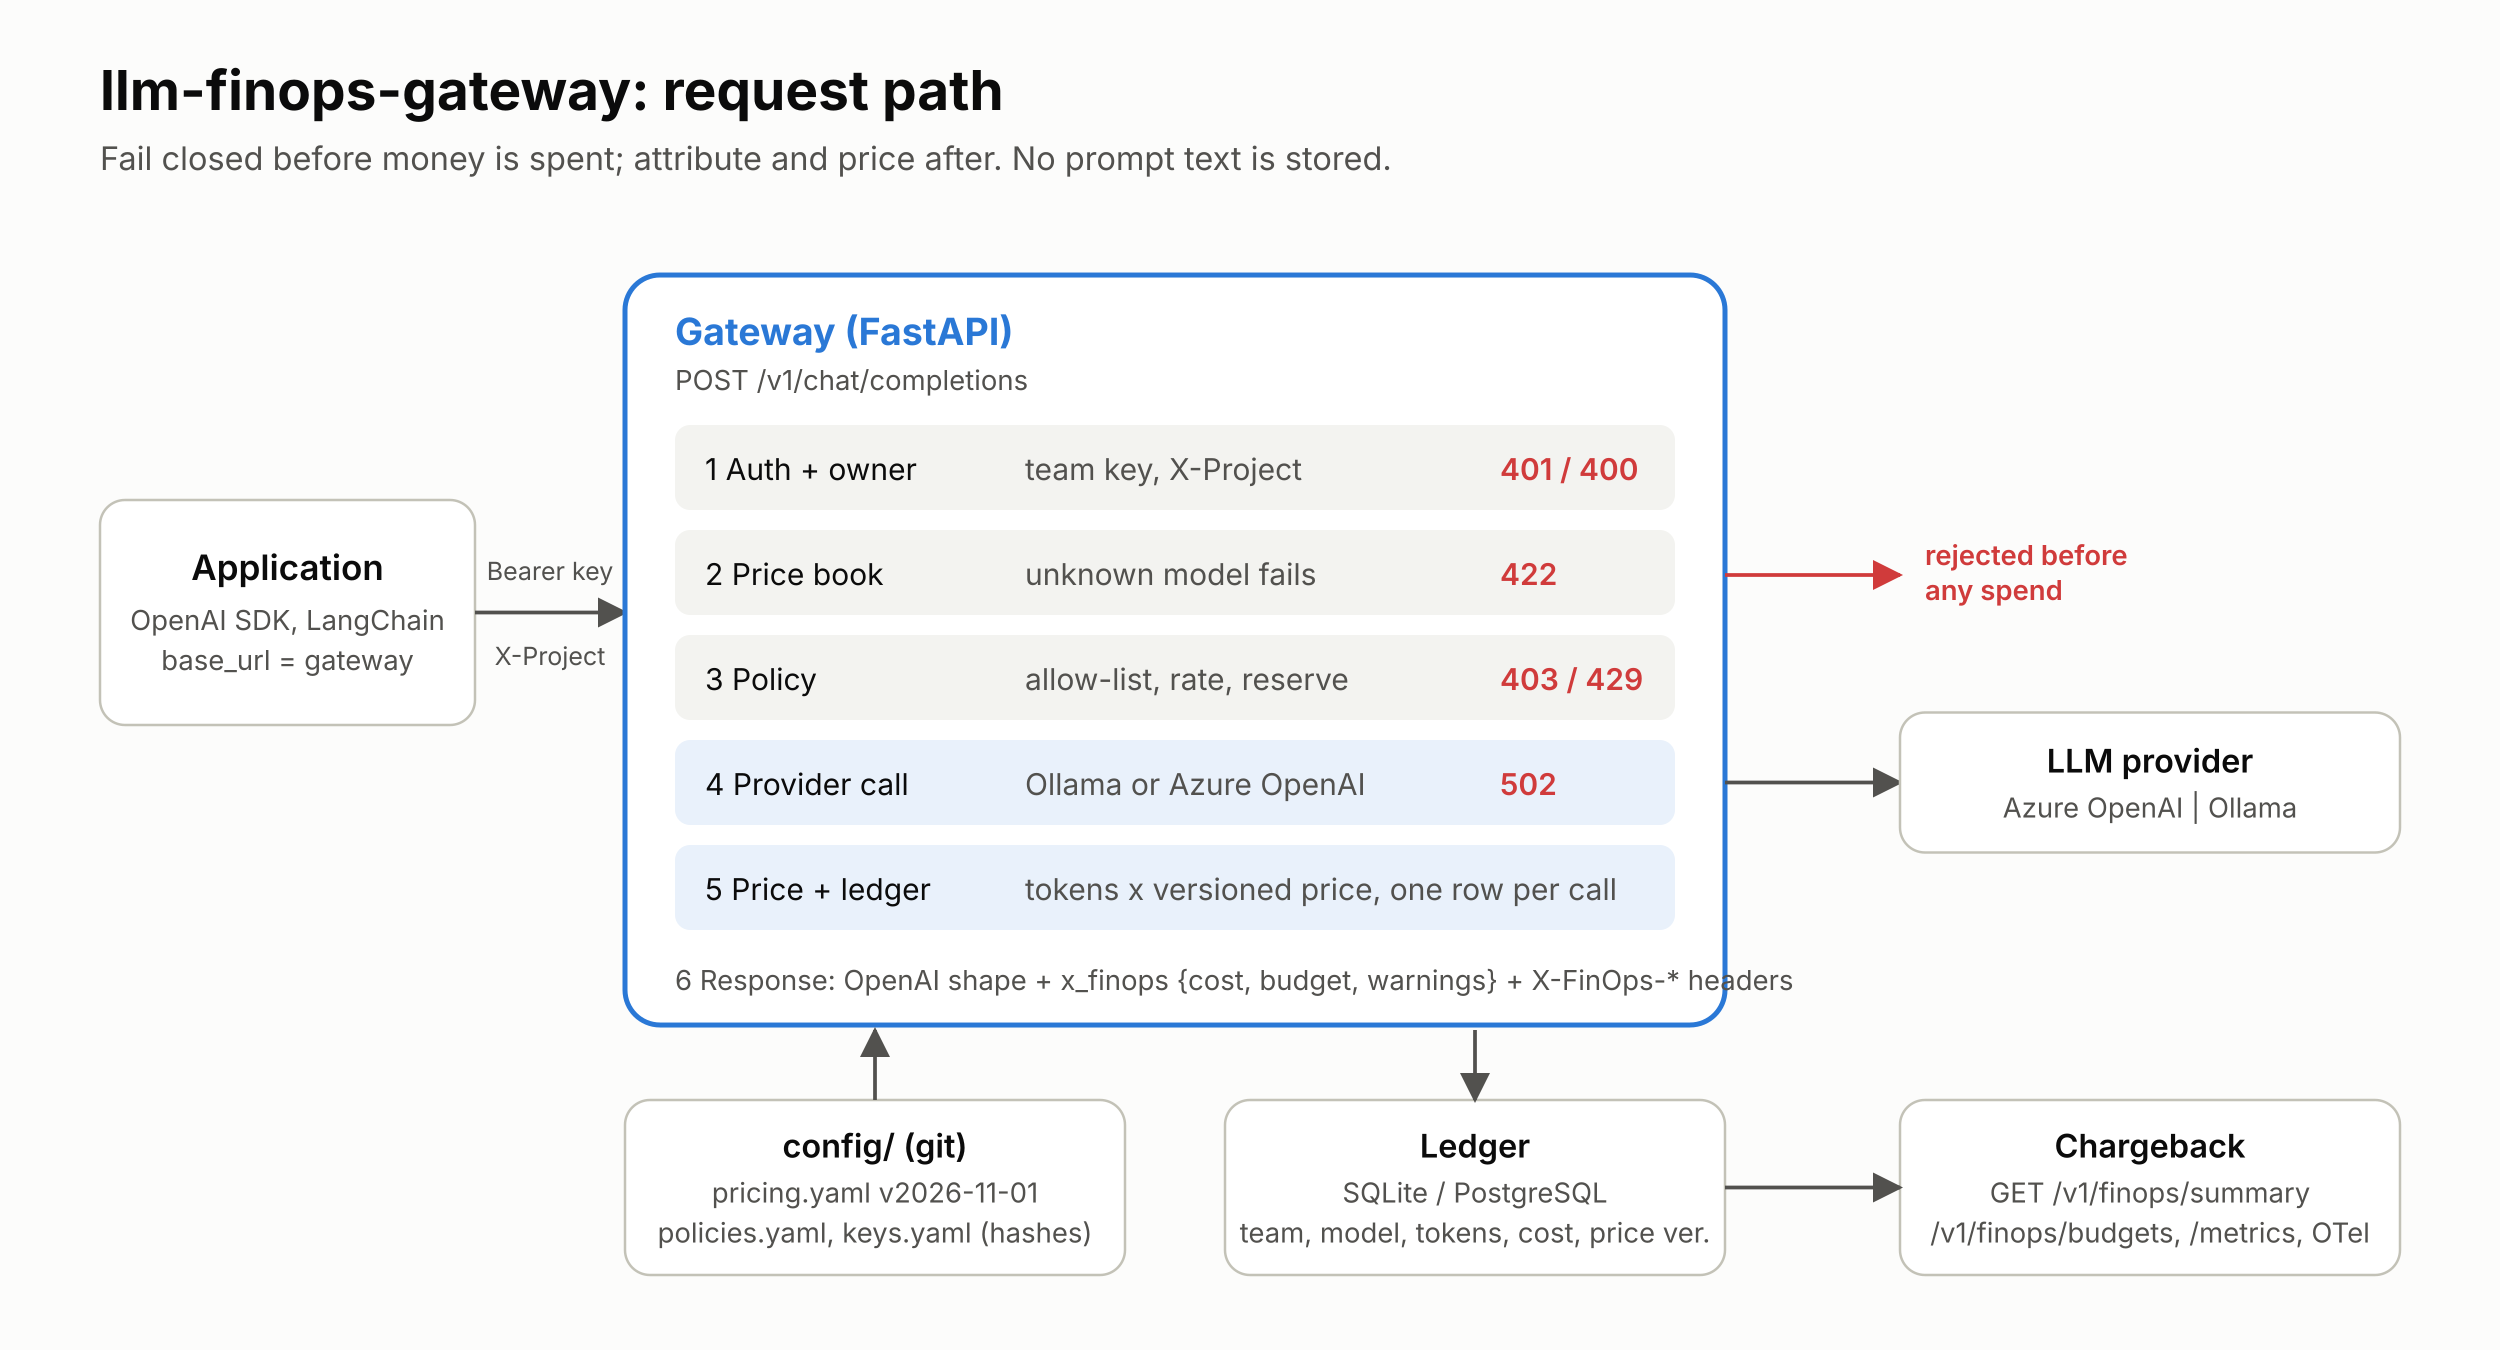
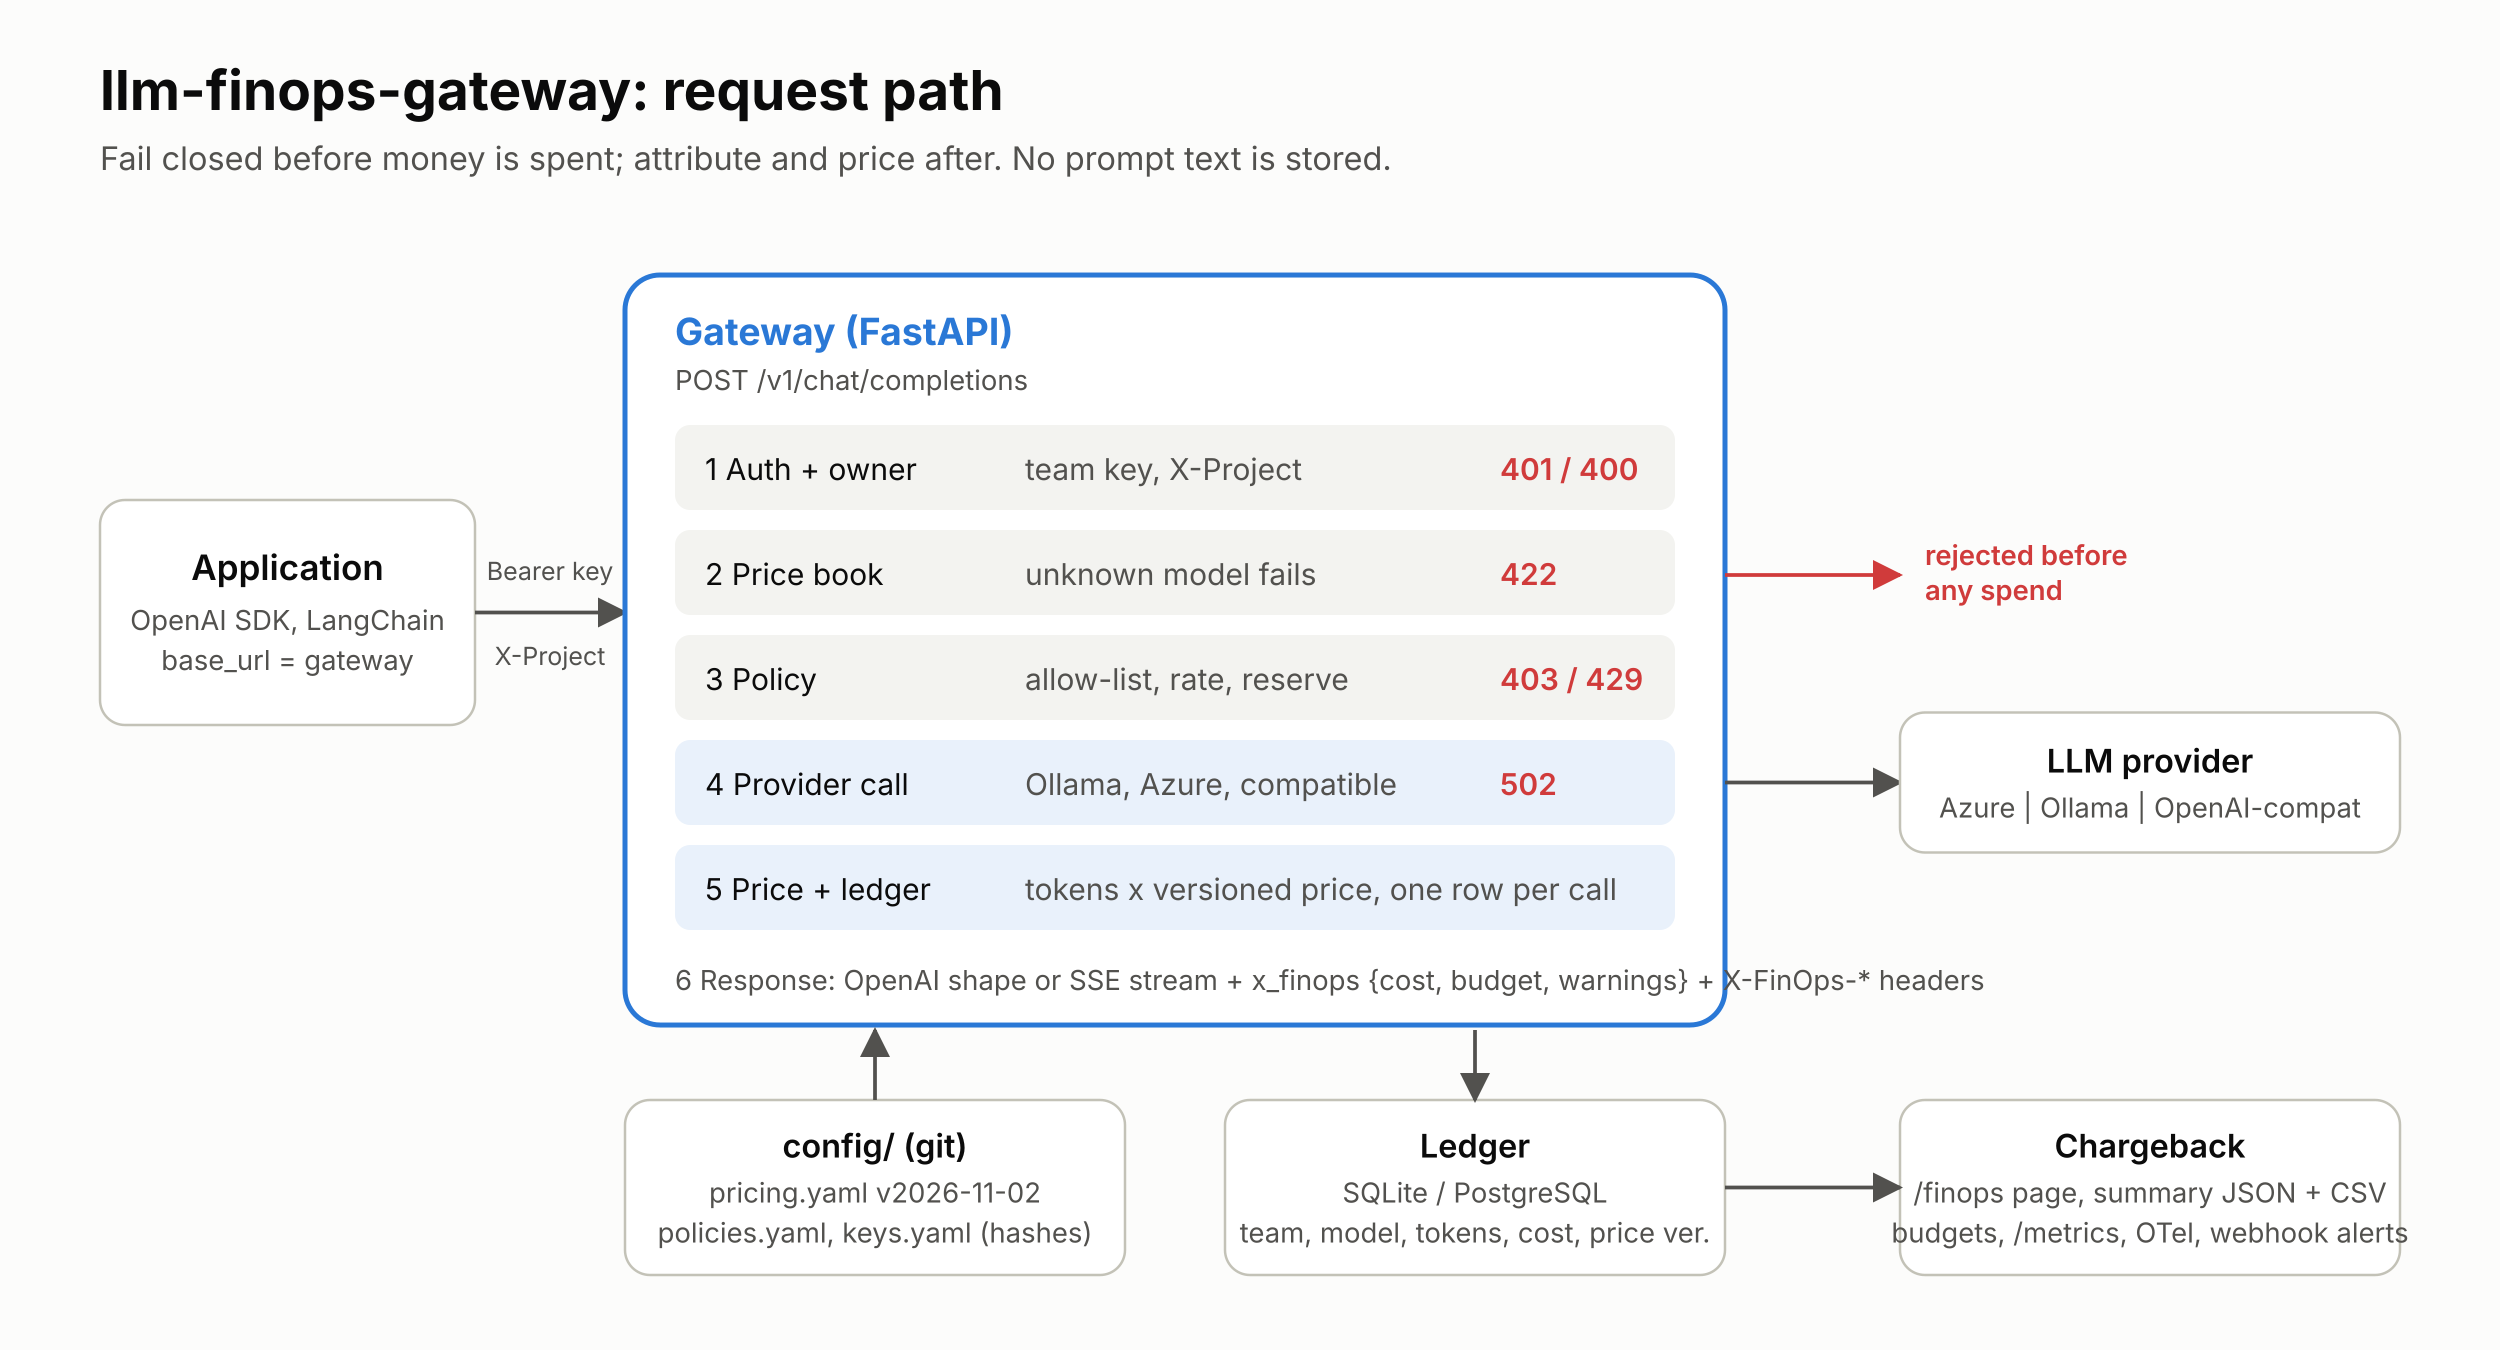
<svg xmlns="http://www.w3.org/2000/svg" viewBox="0 0 1000 540" width="1000" height="540" font-family="system-ui, -apple-system, 'Segoe UI', sans-serif">
  <defs>
    <marker id="arr" viewBox="0 0 10 10" refX="9" refY="5" markerWidth="8" markerHeight="8" orient="auto-start-reverse">
      <path d="M0,0 L10,5 L0,10 z" fill="#52514e" />
    </marker>
    <marker id="arrRed" viewBox="0 0 10 10" refX="9" refY="5" markerWidth="8" markerHeight="8" orient="auto-start-reverse">
      <path d="M0,0 L10,5 L0,10 z" fill="#d03b3b" />
    </marker>
  </defs>
  <rect width="1000" height="540" fill="#fcfcfb" />
  <text x="40" y="44" font-size="22" font-weight="700" fill="#0b0b0b">llm-finops-gateway: request path</text>
  <text x="40" y="68" font-size="13" fill="#52514e">Fail closed before money is spent; attribute and price after. No prompt text is stored.</text>
  <rect x="40" y="200" width="150" height="90" rx="10" fill="#ffffff" stroke="#c3c2b7" />
  <text x="115" y="232" font-size="14" font-weight="600" text-anchor="middle" fill="#0b0b0b">Application</text>
  <text x="115" y="252" font-size="11" text-anchor="middle" fill="#52514e">OpenAI SDK, LangChain</text>
  <text x="115" y="268" font-size="11" text-anchor="middle" fill="#52514e">base_url = gateway</text>
  <line x1="190" y1="245" x2="250" y2="245" stroke="#52514e" stroke-width="1.5" marker-end="url(#arr)" />
  <text x="220" y="232" font-size="10" text-anchor="middle" fill="#52514e">Bearer key</text>
  <text x="220" y="266" font-size="10" text-anchor="middle" fill="#52514e">X-Project</text>
  <rect x="250" y="110" width="440" height="300" rx="14" fill="#ffffff" stroke="#2a78d6" stroke-width="2" />
  <text x="270" y="138" font-size="15" font-weight="700" fill="#2a78d6">Gateway (FastAPI)</text>
  <text x="270" y="156" font-size="11" fill="#52514e">POST /v1/chat/completions</text>
  <g font-size="12" fill="#0b0b0b">
    <rect x="270" y="170" width="400" height="34" rx="6" fill="#f3f3f0" />
    <text x="282" y="192">1  Auth + owner</text>
    <text x="410" y="192" fill="#52514e">team key, X-Project</text>
    <text x="600" y="192" fill="#d03b3b" font-weight="600">401 / 400</text>
    <rect x="270" y="212" width="400" height="34" rx="6" fill="#f3f3f0" />
    <text x="282" y="234">2  Price book</text>
    <text x="410" y="234" fill="#52514e">unknown model fails</text>
    <text x="600" y="234" fill="#d03b3b" font-weight="600">422</text>
    <rect x="270" y="254" width="400" height="34" rx="6" fill="#f3f3f0" />
    <text x="282" y="276">3  Policy</text>
    <text x="410" y="276" fill="#52514e">allow-list, rate, reserve</text>
    <text x="600" y="276" fill="#d03b3b" font-weight="600">403 / 429</text>
    <rect x="270" y="296" width="400" height="34" rx="6" fill="#e9f1fb" />
    <text x="282" y="318">4  Provider call</text>
-     <text x="410" y="318" fill="#52514e">Ollama or Azure OpenAI</text>
+     <text x="410" y="318" fill="#52514e">Ollama, Azure, compatible</text>
    <text x="600" y="318" fill="#d03b3b" font-weight="600">502</text>
    <rect x="270" y="338" width="400" height="34" rx="6" fill="#e9f1fb" />
    <text x="282" y="360">5  Price + ledger</text>
    <text x="410" y="360" fill="#52514e">tokens x versioned price, one row per call</text>
-     <text x="270" y="396" font-size="11" fill="#52514e">6  Response: OpenAI shape + x_finops {cost, budget, warnings} + X-FinOps-* headers</text>
+     <text x="270" y="396" font-size="11" fill="#52514e">6  Response: OpenAI shape or SSE stream + x_finops {cost, budget, warnings} + X-FinOps-* headers</text>
  </g>
  <line x1="690" y1="230" x2="760" y2="230" stroke="#d03b3b" stroke-width="1.5" marker-end="url(#arrRed)" />
  <text x="770" y="226" font-size="11" fill="#d03b3b" font-weight="600">rejected before</text>
  <text x="770" y="240" font-size="11" fill="#d03b3b" font-weight="600">any spend</text>
  <line x1="690" y1="313" x2="760" y2="313" stroke="#52514e" stroke-width="1.5" marker-end="url(#arr)" />
  <rect x="760" y="285" width="200" height="56" rx="10" fill="#ffffff" stroke="#c3c2b7" />
  <text x="860" y="309" font-size="13" font-weight="600" text-anchor="middle" fill="#0b0b0b">LLM provider</text>
-   <text x="860" y="327" font-size="11" text-anchor="middle" fill="#52514e">Azure OpenAI | Ollama</text>
+   <text x="860" y="327" font-size="11" text-anchor="middle" fill="#52514e">Azure | Ollama | OpenAI-compat</text>
  <rect x="250" y="440" width="200" height="70" rx="10" fill="#ffffff" stroke="#c3c2b7" />
  <text x="350" y="463" font-size="13" font-weight="600" text-anchor="middle" fill="#0b0b0b">config/ (git)</text>
-   <text x="350" y="481" font-size="11" text-anchor="middle" fill="#52514e">pricing.yaml  v2026-11-01</text>
+   <text x="350" y="481" font-size="11" text-anchor="middle" fill="#52514e">pricing.yaml  v2026-11-02</text>
  <text x="350" y="497" font-size="11" text-anchor="middle" fill="#52514e">policies.yaml, keys.yaml (hashes)</text>
  <line x1="350" y1="440" x2="350" y2="412" stroke="#52514e" stroke-width="1.5" marker-end="url(#arr)" />
  <rect x="490" y="440" width="200" height="70" rx="10" fill="#ffffff" stroke="#c3c2b7" />
  <text x="590" y="463" font-size="13" font-weight="600" text-anchor="middle" fill="#0b0b0b">Ledger</text>
  <text x="590" y="481" font-size="11" text-anchor="middle" fill="#52514e">SQLite / PostgreSQL</text>
  <text x="590" y="497" font-size="11" text-anchor="middle" fill="#52514e">team, model, tokens, cost, price ver.</text>
  <line x1="590" y1="412" x2="590" y2="440" stroke="#52514e" stroke-width="1.5" marker-end="url(#arr)" />
  <rect x="760" y="440" width="200" height="70" rx="10" fill="#ffffff" stroke="#c3c2b7" />
  <text x="860" y="463" font-size="13" font-weight="600" text-anchor="middle" fill="#0b0b0b">Chargeback</text>
-   <text x="860" y="481" font-size="11" text-anchor="middle" fill="#52514e">GET /v1/finops/summary</text>
-   <text x="860" y="497" font-size="11" text-anchor="middle" fill="#52514e">/v1/finops/budgets, /metrics, OTel</text>
+   <text x="860" y="481" font-size="11" text-anchor="middle" fill="#52514e">/finops page, summary JSON + CSV</text>
+   <text x="860" y="497" font-size="11" text-anchor="middle" fill="#52514e">budgets, /metrics, OTel, webhook alerts</text>
  <line x1="690" y1="475" x2="760" y2="475" stroke="#52514e" stroke-width="1.5" marker-end="url(#arr)" />
</svg>
